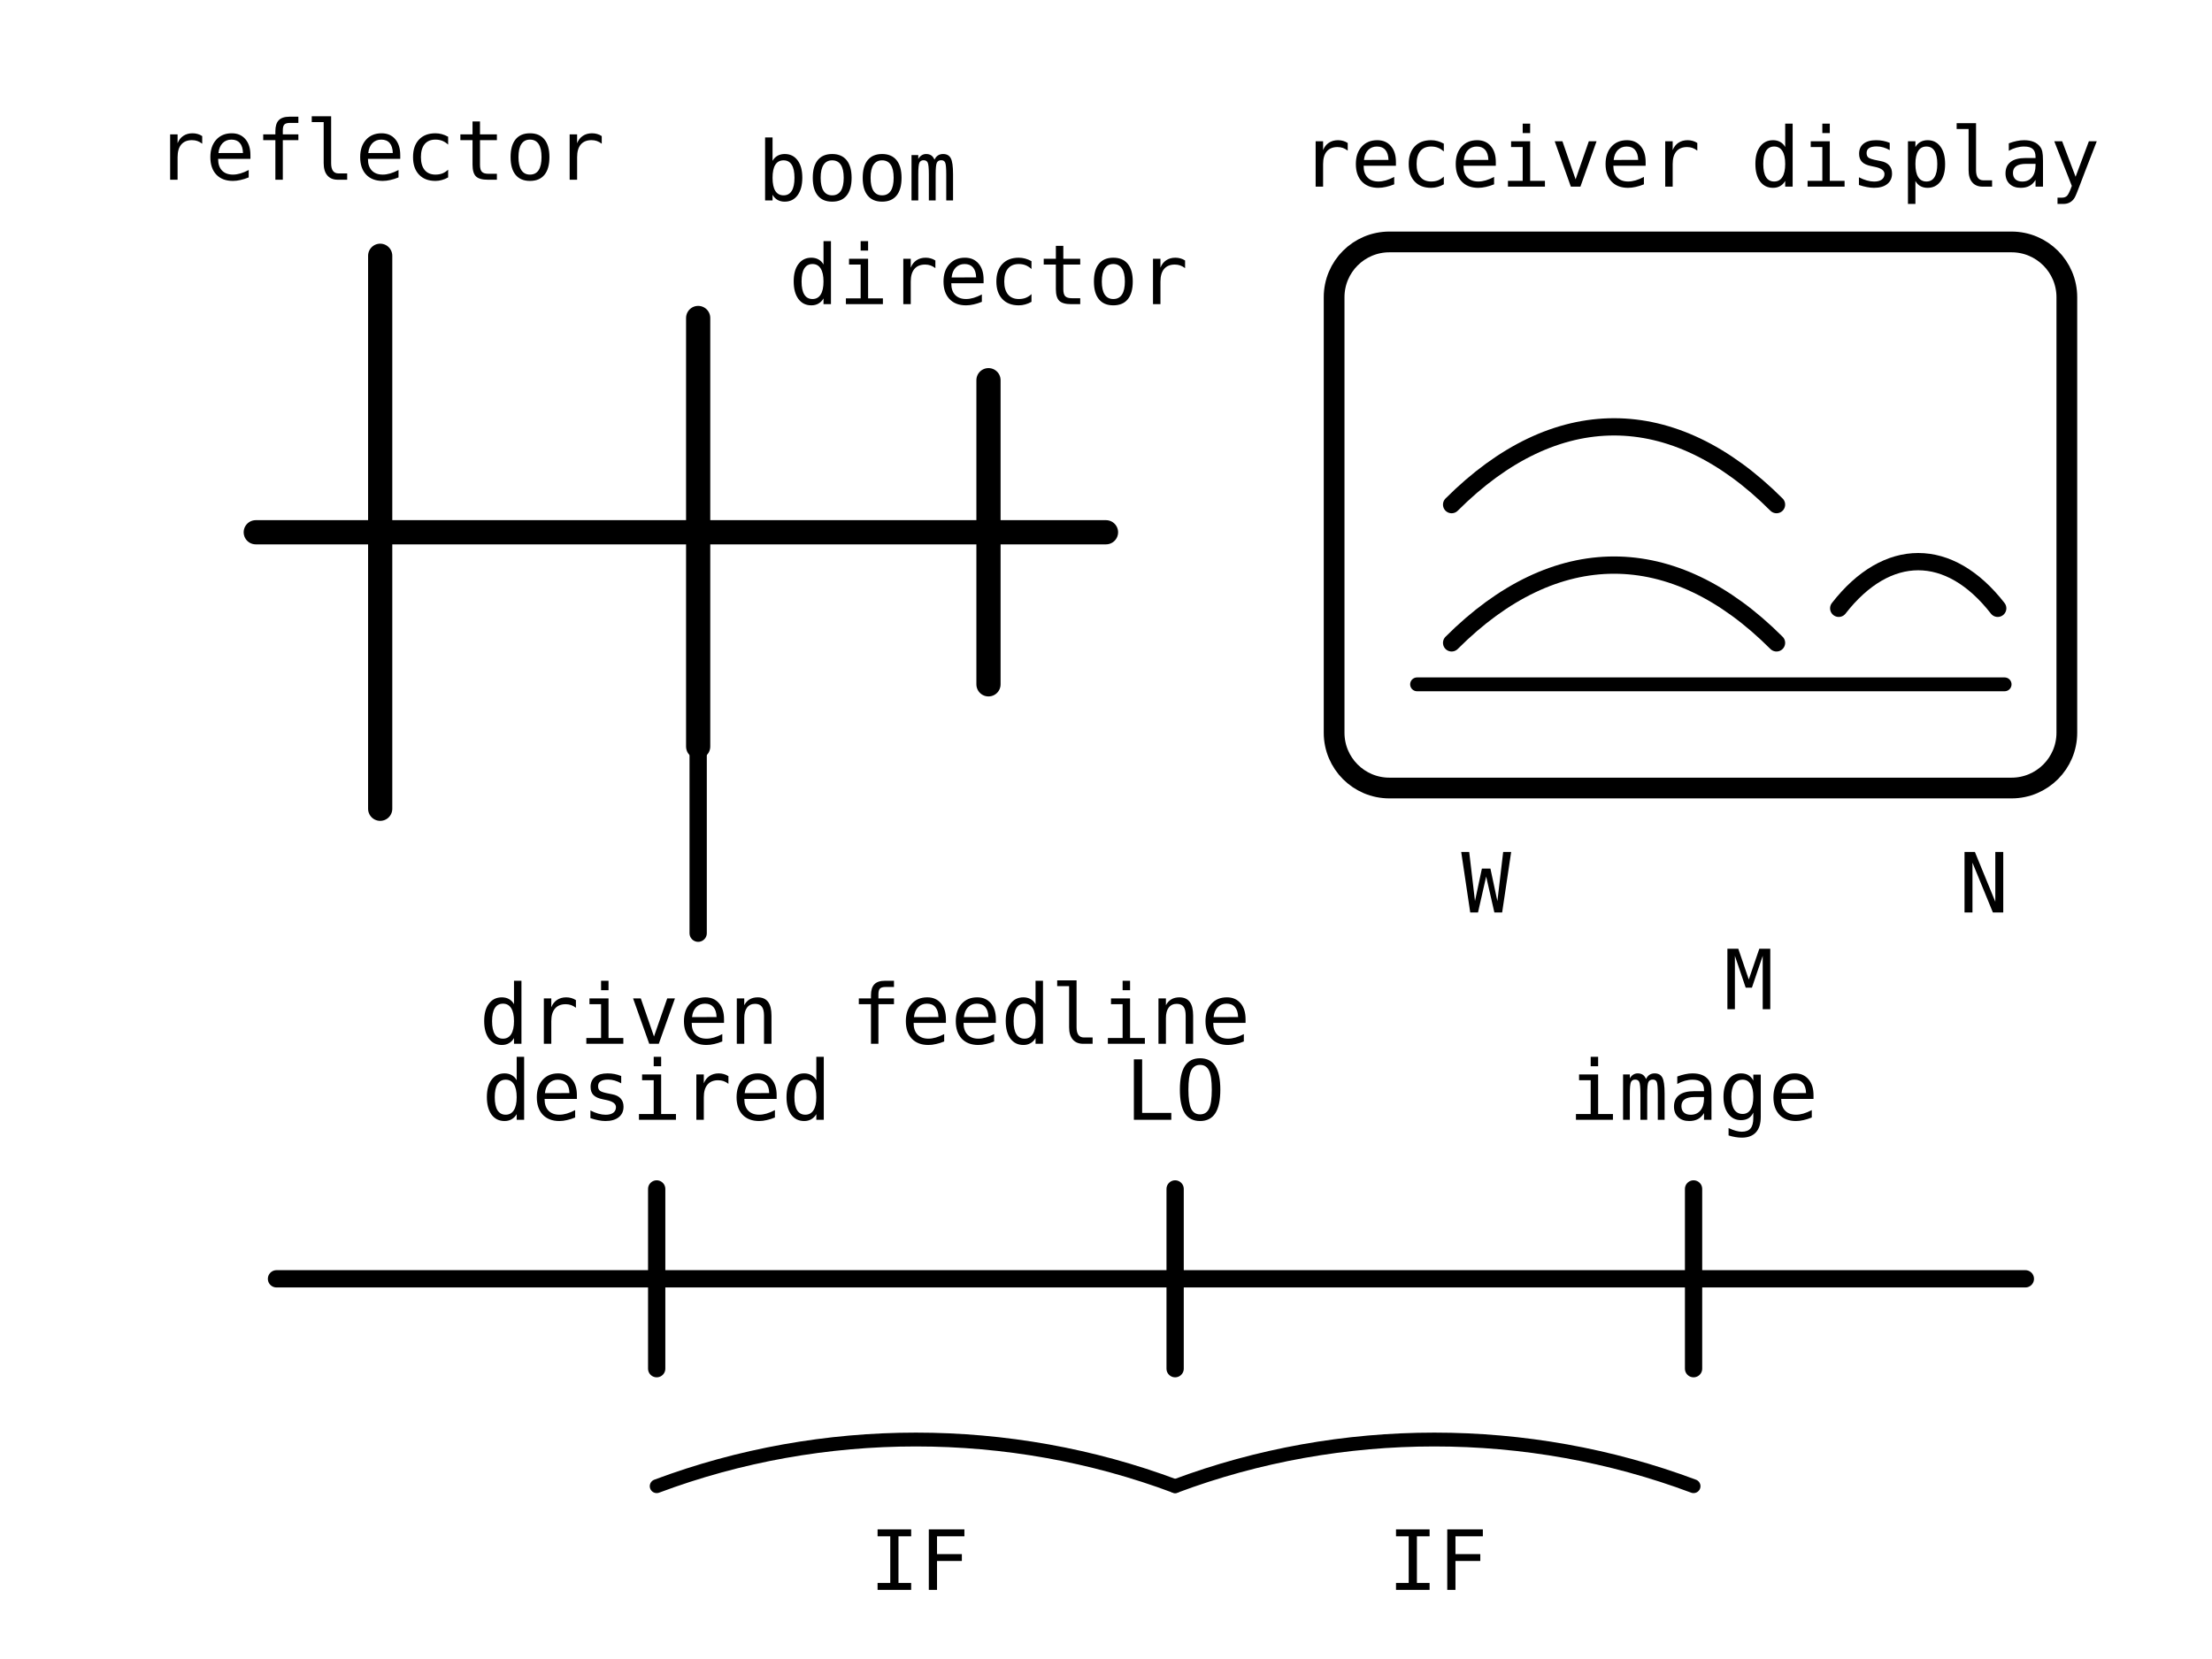
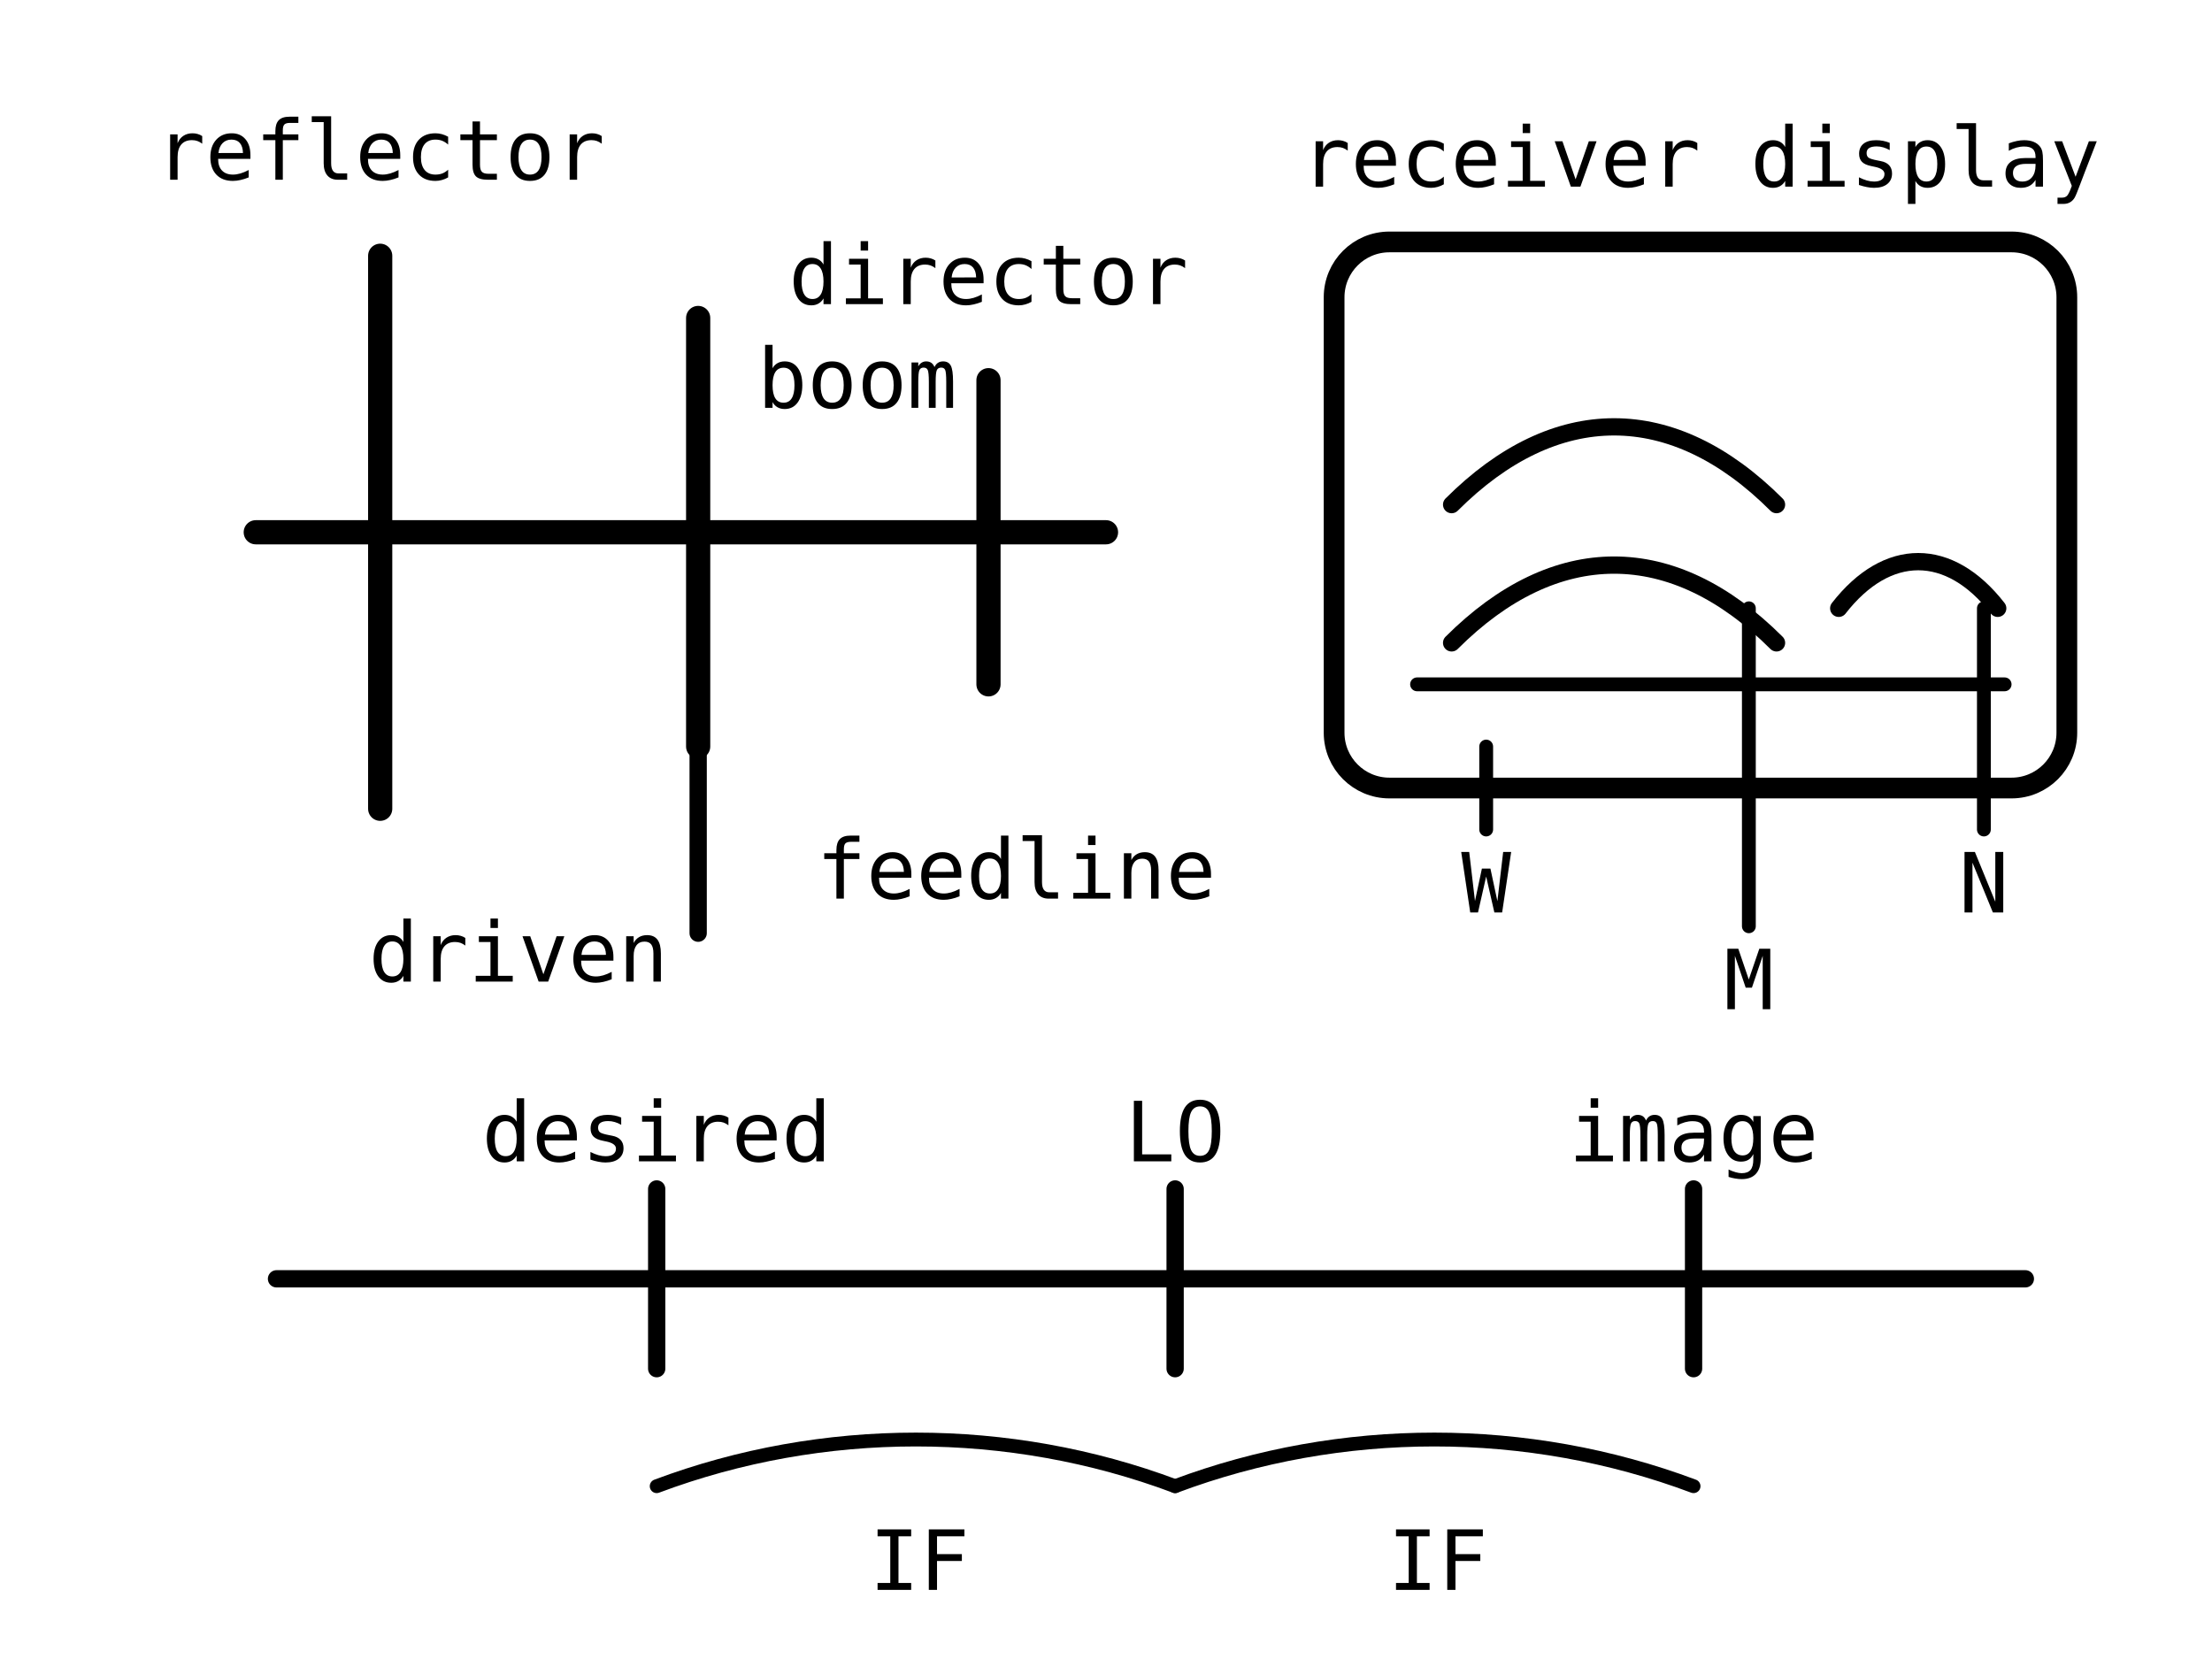
<svg xmlns="http://www.w3.org/2000/svg" id="yagi-receiver-specs" viewBox="0 0 640 480" role="img">
  <g fill="none" stroke="currentColor" stroke-linecap="round" stroke-linejoin="round">
    <line x1="74" y1="154" x2="320" y2="154" stroke-width="7" />
    <line x1="110" y1="74" x2="110" y2="234" stroke-width="7" />
    <line x1="202" y1="92" x2="202" y2="216" stroke-width="7" />
    <line x1="286" y1="110" x2="286" y2="198" stroke-width="7" />
    <line x1="202" y1="154" x2="202" y2="270" stroke-width="5" />
    <rect x="386" y="70" width="212" height="158" rx="16" ry="16" stroke-width="6" />
    <path d="M420 146 C450 116 484 116 514 146" stroke-width="5" />
    <path d="M420 186 C450 156 484 156 514 186" stroke-width="5" />
    <path d="M532 176 C546 158 564 158 578 176" stroke-width="5" />
    <line x1="410" y1="198" x2="580" y2="198" stroke-width="4" />
    <line x1="80" y1="370" x2="586" y2="370" stroke-width="5" />
    <line x1="190" y1="344" x2="190" y2="396" stroke-width="5" />
    <line x1="340" y1="344" x2="340" y2="396" stroke-width="5" />
    <line x1="490" y1="344" x2="490" y2="396" stroke-width="5" />
    <path d="M190 430 C238 412 292 412 340 430" stroke-width="4" />
    <path d="M340 430 C388 412 442 412 490 430" stroke-width="4" />
+     <line x1="430" y1="240" x2="430" y2="216" stroke-width="4" />
+     <line x1="506" y1="268" x2="506" y2="176" stroke-width="4" />
+     <line x1="574" y1="240" x2="574" y2="176" stroke-width="4" />
  </g>
  <g fill="currentColor" font-family="ui-monospace, SFMono-Regular, Menlo, Consolas, monospace" text-anchor="middle">
    <text x="110" y="52" font-size="24">reflector</text>
    <text x="286" y="88" font-size="24">director</text>
-     <text x="182" y="302" font-size="24">driven</text>
-     <text x="248" y="58" font-size="24">boom</text>
-     <text x="304" y="302" font-size="24">feedline</text>
+     <text x="150" y="284" font-size="24">driven</text>
+     <text x="248" y="118" font-size="24">boom</text>
+     <text x="294" y="260" font-size="24">feedline</text>
    <text x="492" y="54" font-size="24">receiver display</text>
    <text x="430" y="264" font-size="24">W</text>
    <text x="506" y="292" font-size="24">M</text>
    <text x="574" y="264" font-size="24">N</text>
-     <text x="190" y="324" font-size="24">desired</text>
-     <text x="340" y="324" font-size="24">LO</text>
-     <text x="490" y="324" font-size="24">image</text>
+     <text x="190" y="336" font-size="24">desired</text>
+     <text x="340" y="336" font-size="24">LO</text>
+     <text x="490" y="336" font-size="24">image</text>
    <text x="266" y="460" font-size="24">IF</text>
    <text x="416" y="460" font-size="24">IF</text>
  </g>
</svg>
